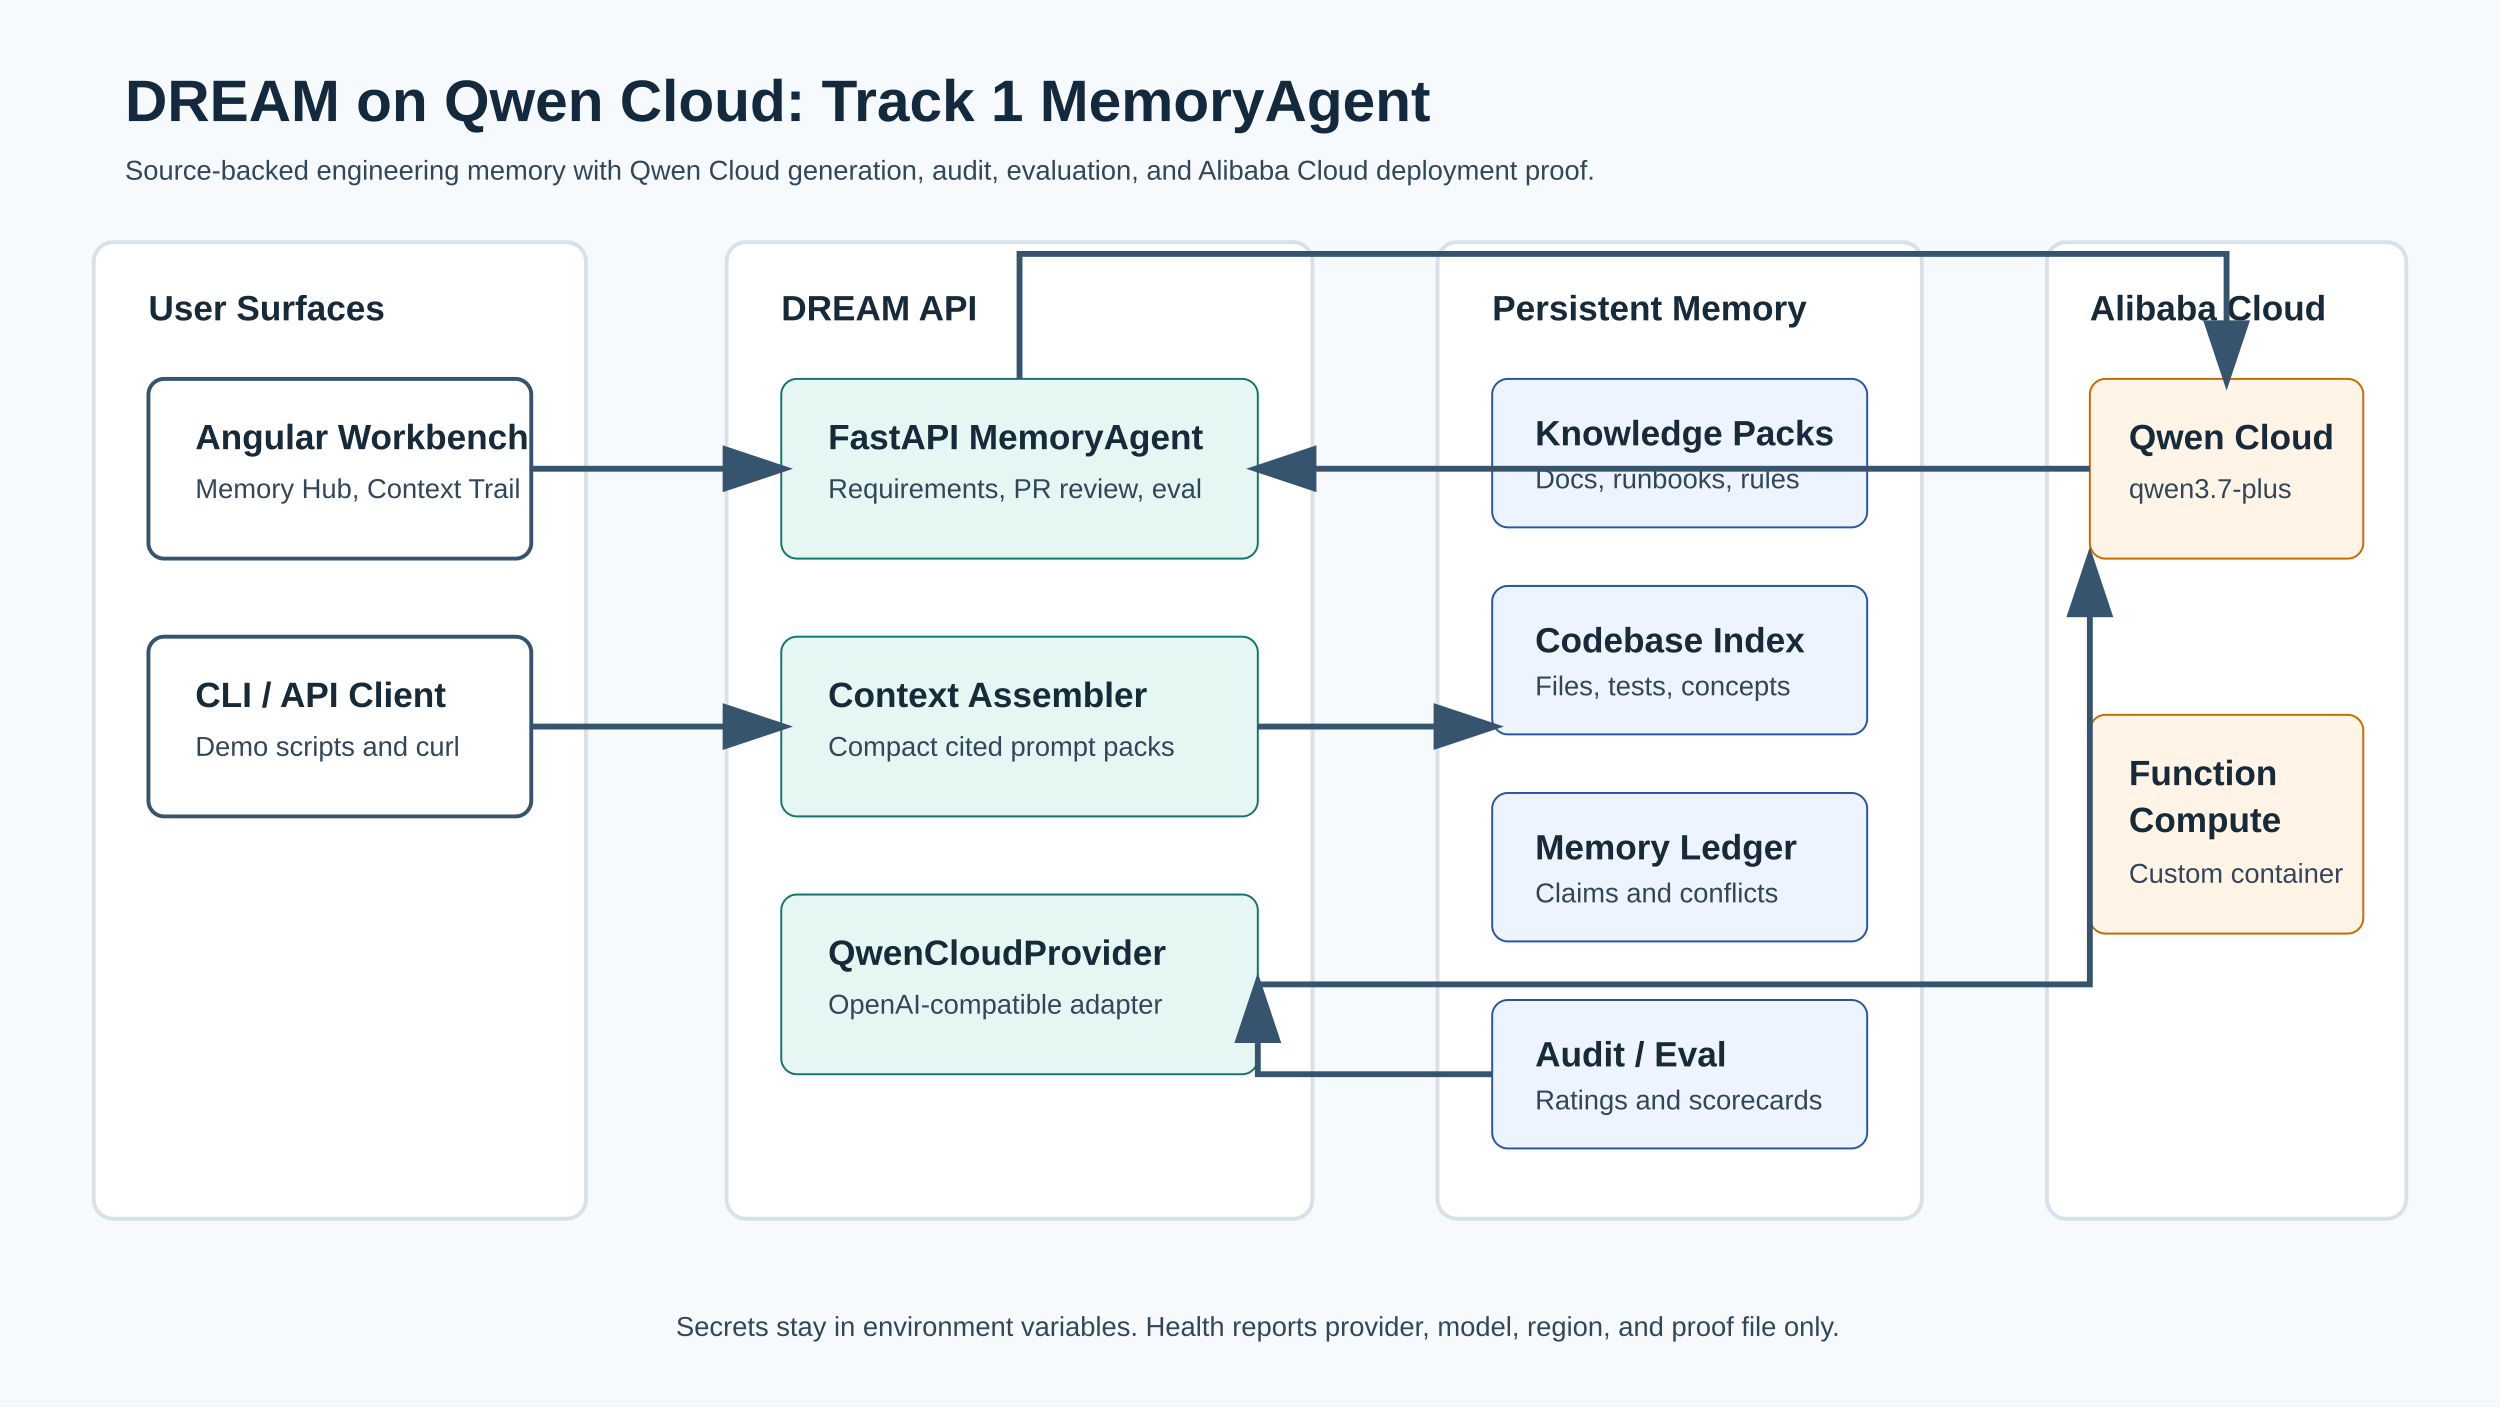
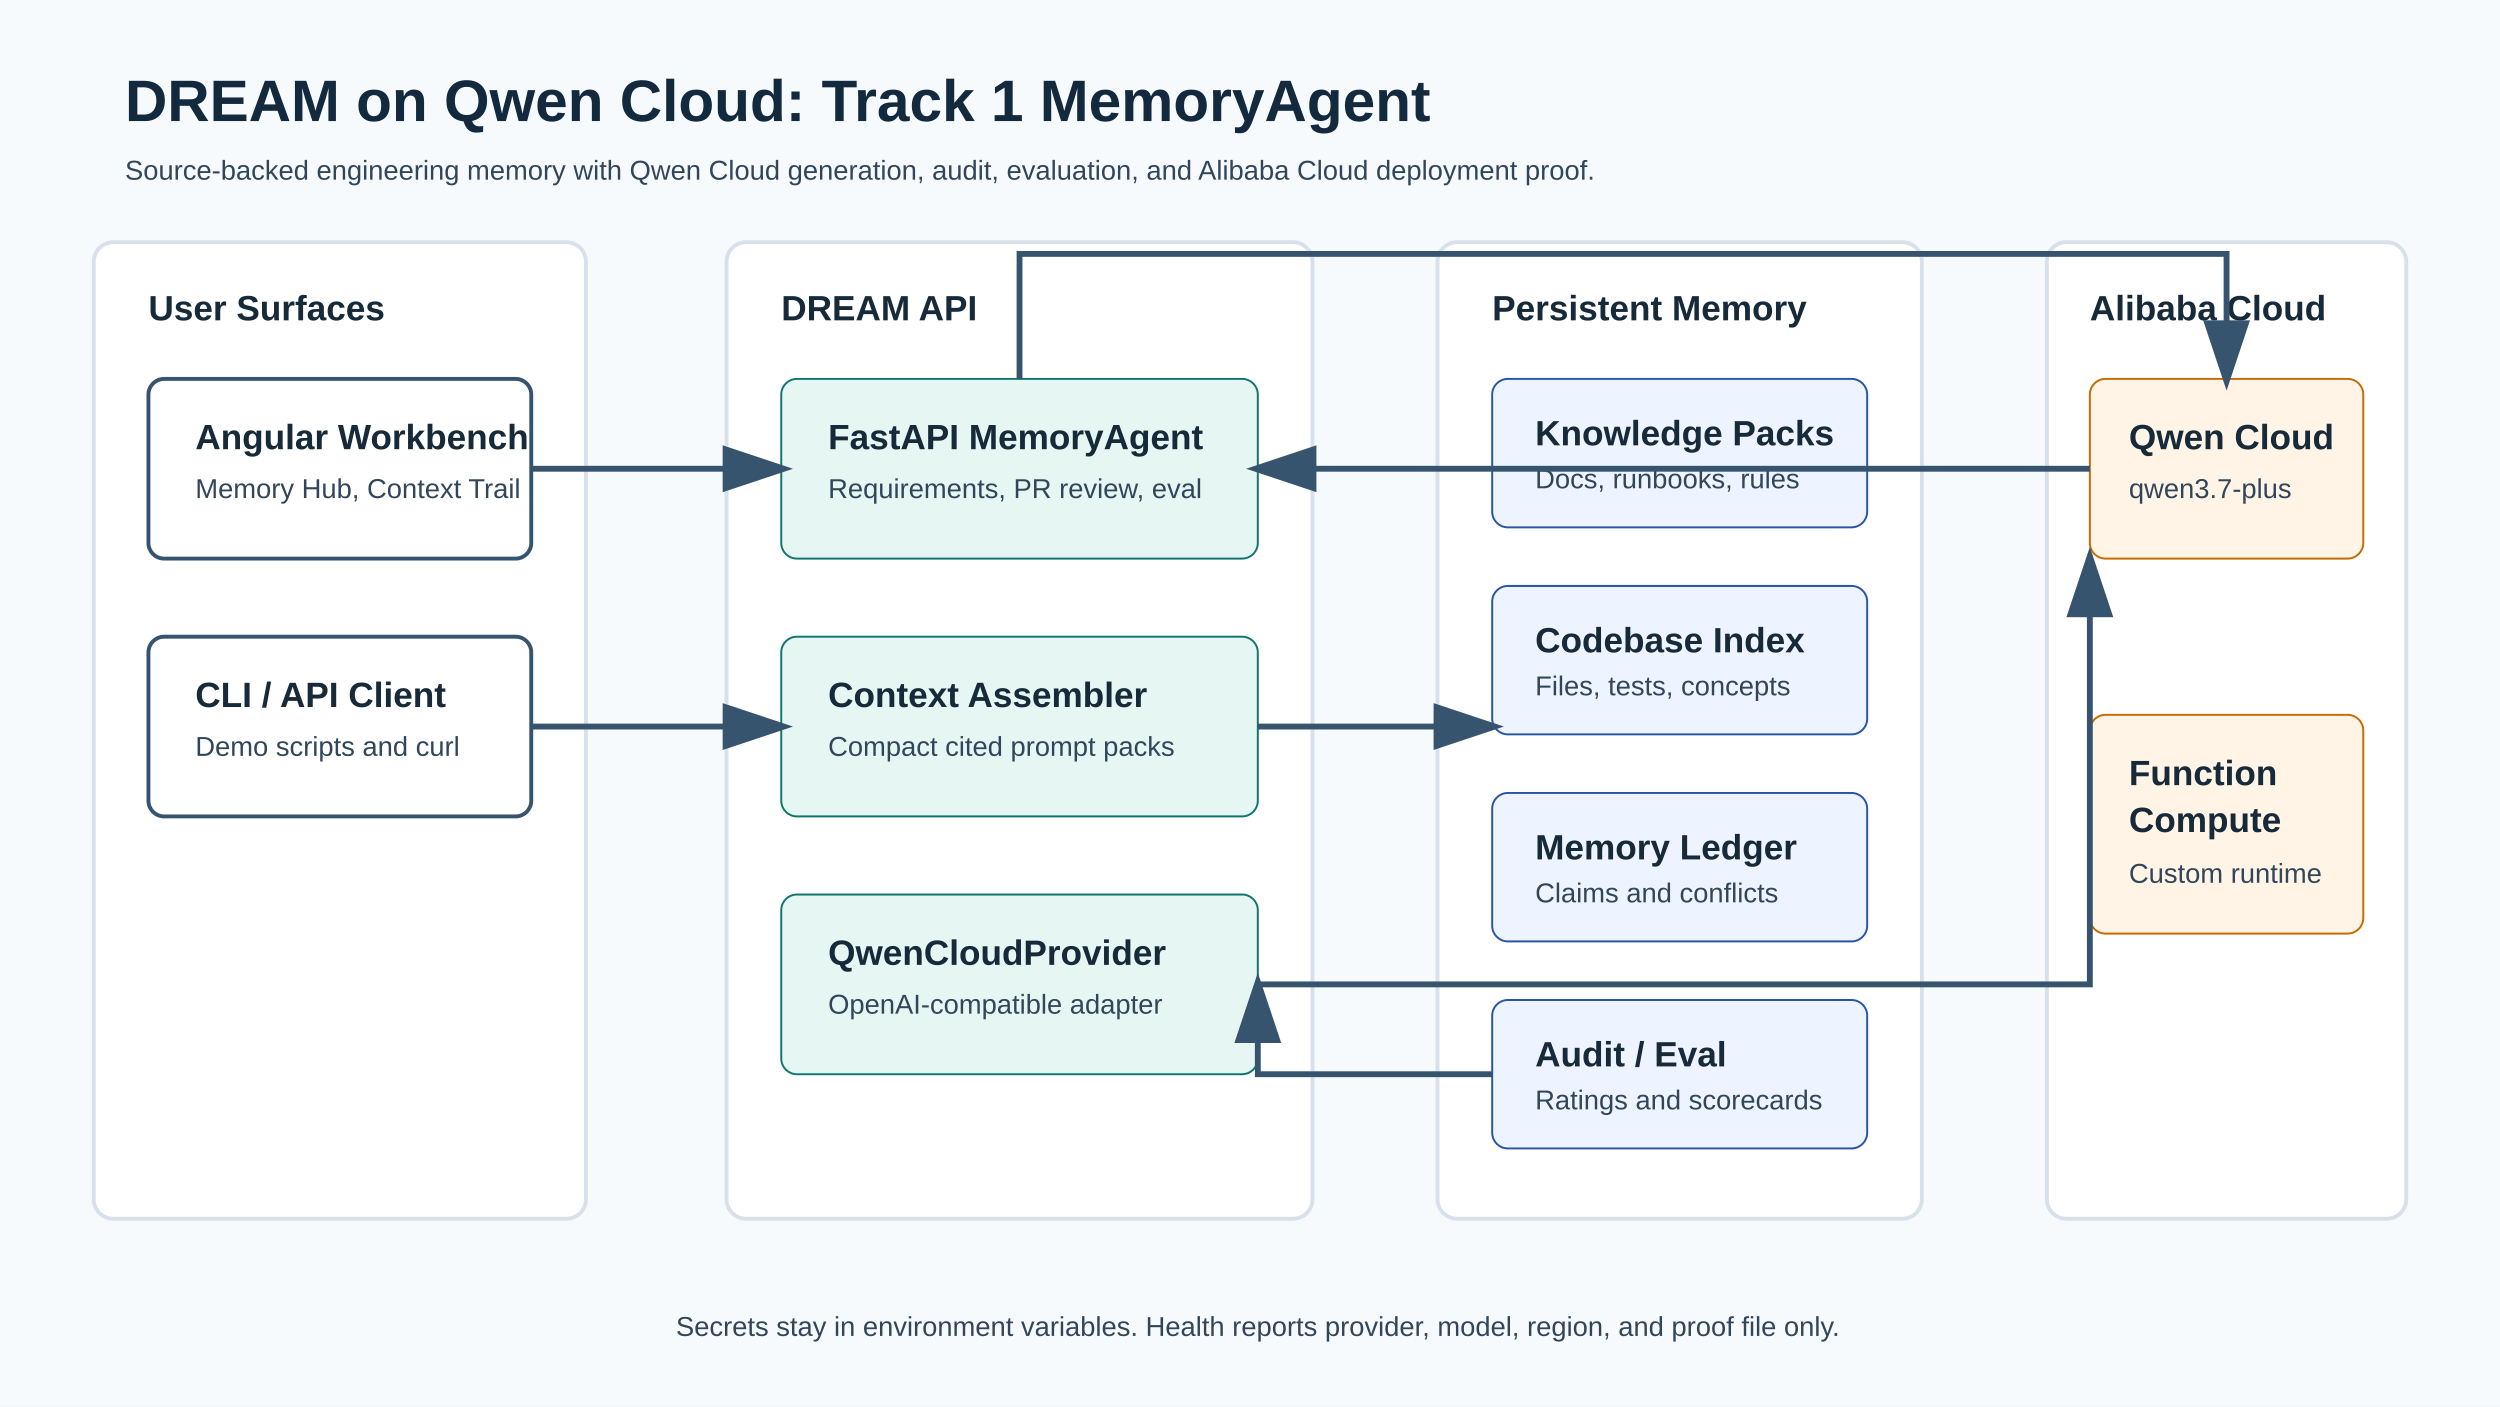
<svg xmlns="http://www.w3.org/2000/svg" width="1280" height="720" viewBox="0 0 1280 720" role="img" aria-labelledby="title desc">
  <defs>
    <style>
      .bg { fill: #f7fafc; }
      .band { fill: #ffffff; stroke: #d8e1ea; stroke-width: 2; }
      .box { fill: #ffffff; stroke: #36546d; stroke-width: 2; rx: 8; }
      .accent { fill: #e6f6f3; stroke: #0f766e; }
      .cloud { fill: #fff4e6; stroke: #c76a00; }
      .store { fill: #eef4ff; stroke: #2854a3; }
      .title { font: 700 30px Arial, sans-serif; fill: #13293d; }
      .label { font: 700 18px Arial, sans-serif; fill: #172a3a; }
      .small { font: 14px Arial, sans-serif; fill: #31465a; }
      .arrow { stroke: #36546d; stroke-width: 3; fill: none; marker-end: url(#arrowhead); }
    </style>
    <marker id="arrowhead" markerWidth="12" markerHeight="8" refX="10" refY="4" orient="auto">
      <path d="M0,0 L12,4 L0,8 Z" fill="#36546d" />
    </marker>
  </defs>
  <rect class="bg" width="1280" height="720" />
  <text x="64" y="62" class="title">DREAM on Qwen Cloud: Track 1 MemoryAgent</text>
  <text x="64" y="92" class="small">Source-backed engineering memory with Qwen Cloud generation, audit, evaluation, and Alibaba Cloud deployment proof.</text>
  <rect x="48" y="124" width="252" height="500" class="band" rx="10" />
  <text x="76" y="164" class="label">User Surfaces</text>
  <rect x="76" y="194" width="196" height="92" class="box" />
  <text x="100" y="230" class="label">Angular Workbench</text>
  <text x="100" y="255" class="small">Memory Hub, Context Trail</text>
  <rect x="76" y="326" width="196" height="92" class="box" />
  <text x="100" y="362" class="label">CLI / API Client</text>
  <text x="100" y="387" class="small">Demo scripts and curl</text>
  <rect x="372" y="124" width="300" height="500" class="band" rx="10" />
  <text x="400" y="164" class="label">DREAM API</text>
  <rect x="400" y="194" width="244" height="92" class="accent" rx="8" />
  <text x="424" y="230" class="label">FastAPI MemoryAgent</text>
  <text x="424" y="255" class="small">Requirements, PR review, eval</text>
  <rect x="400" y="326" width="244" height="92" class="accent" rx="8" />
  <text x="424" y="362" class="label">Context Assembler</text>
  <text x="424" y="387" class="small">Compact cited prompt packs</text>
  <rect x="400" y="458" width="244" height="92" class="accent" rx="8" />
  <text x="424" y="494" class="label">QwenCloudProvider</text>
  <text x="424" y="519" class="small">OpenAI-compatible adapter</text>
  <rect x="736" y="124" width="248" height="500" class="band" rx="10" />
  <text x="764" y="164" class="label">Persistent Memory</text>
  <rect x="764" y="194" width="192" height="76" class="store" rx="8" />
  <text x="786" y="228" class="label">Knowledge Packs</text>
  <text x="786" y="250" class="small">Docs, runbooks, rules</text>
  <rect x="764" y="300" width="192" height="76" class="store" rx="8" />
  <text x="786" y="334" class="label">Codebase Index</text>
  <text x="786" y="356" class="small">Files, tests, concepts</text>
  <rect x="764" y="406" width="192" height="76" class="store" rx="8" />
  <text x="786" y="440" class="label">Memory Ledger</text>
  <text x="786" y="462" class="small">Claims and conflicts</text>
  <rect x="764" y="512" width="192" height="76" class="store" rx="8" />
  <text x="786" y="546" class="label">Audit / Eval</text>
  <text x="786" y="568" class="small">Ratings and scorecards</text>
  <rect x="1048" y="124" width="184" height="500" class="band" rx="10" />
  <text x="1070" y="164" class="label">Alibaba Cloud</text>
  <rect x="1070" y="194" width="140" height="92" class="cloud" rx="8" />
  <text x="1090" y="230" class="label">Qwen Cloud</text>
  <text x="1090" y="255" class="small">qwen3.7-plus</text>
  <rect x="1070" y="366" width="140" height="112" class="cloud" rx="8" />
  <text x="1090" y="402" class="label">Function</text>
  <text x="1090" y="426" class="label">Compute</text>
-   <text x="1090" y="452" class="small">Custom container</text>
+   <text x="1090" y="452" class="small">Custom runtime</text>
  <path class="arrow" d="M272 240 H400" />
  <path class="arrow" d="M272 372 H400" />
  <path class="arrow" d="M644 372 H764" />
  <path class="arrow" d="M764 550 H644 V504" />
  <path class="arrow" d="M644 504 H1070 V286" />
  <path class="arrow" d="M1070 240 H644 V240" />
  <path class="arrow" d="M522 194 V130 H1140 V194" />
  <text x="644" y="684" class="small" text-anchor="middle">Secrets stay in environment variables. Health reports provider, model, region, and proof file only.</text>
</svg>
